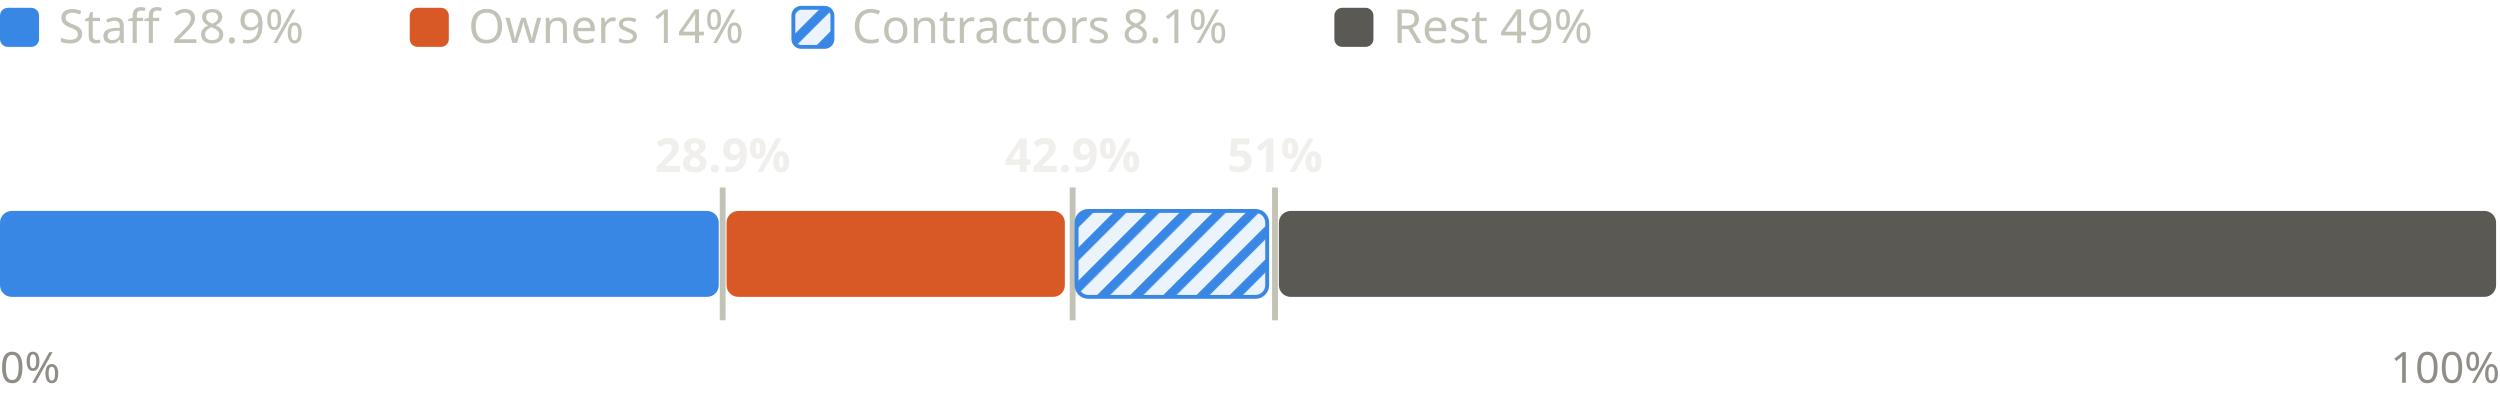
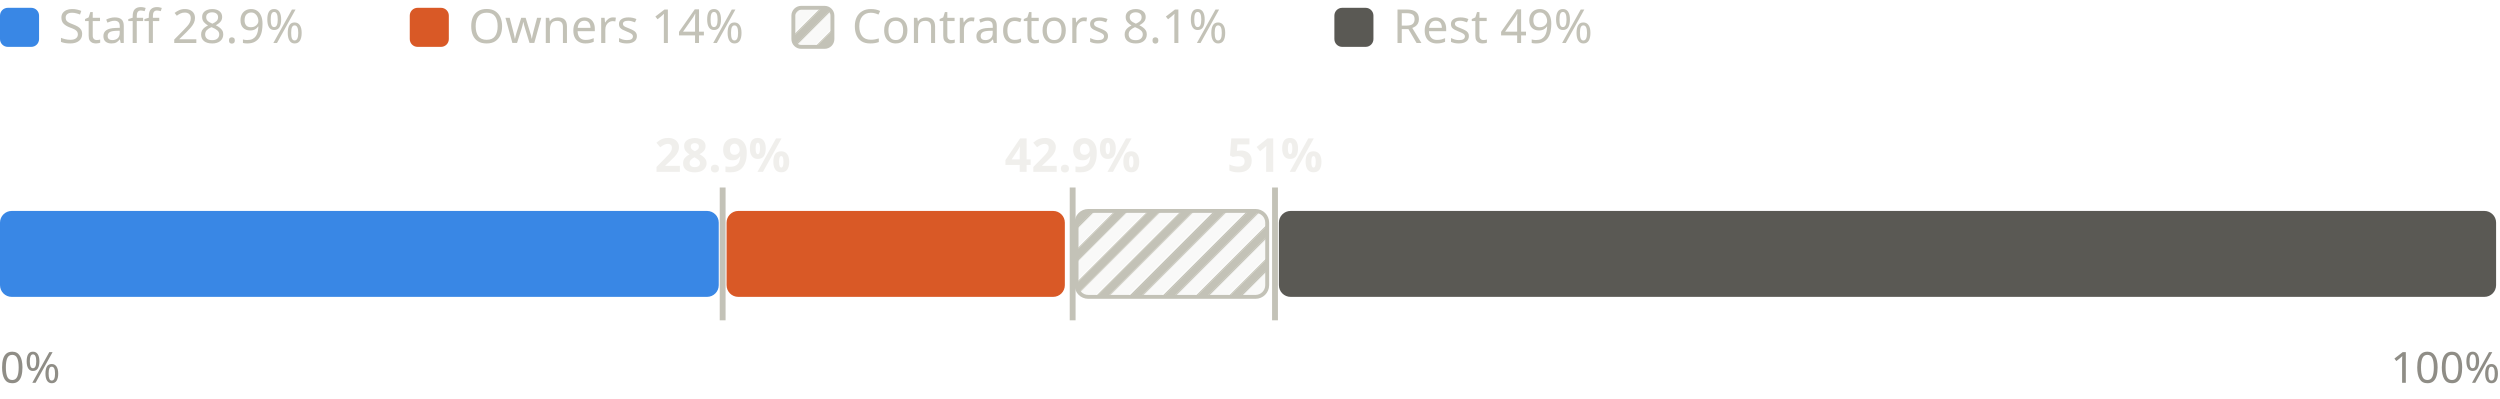
<svg xmlns="http://www.w3.org/2000/svg" class="bareink" viewBox="0 0 640 102" width="640" height="102" role="img" aria-label="People take 29% of revenue, 43% with owners" font-family="system-ui,sans-serif" font-size="11" fill="#8f8d86" style="overflow:visible;max-width:100%;height:auto">
  <defs>
-     <pattern id="bi1mij01ss1" patternUnits="userSpaceOnUse" width="6" height="6" patternTransform="rotate(45)">
+     <pattern id="bis1" patternUnits="userSpaceOnUse" width="6" height="6" patternTransform="rotate(45)">
      <rect width="6" height="6" fill="#3987e5" fill-opacity="0.1" />
      <rect width="2.4" height="6" fill="#3987e5" />
    </pattern>
-     <pattern id="bi1mij01ss2" patternUnits="userSpaceOnUse" width="6" height="6" patternTransform="rotate(45)">
+     <pattern id="bis2" patternUnits="userSpaceOnUse" width="6" height="6" patternTransform="rotate(45)">
      <rect width="6" height="6" fill="#d95926" fill-opacity="0.1" />
      <rect width="2.4" height="6" fill="#d95926" />
+     </pattern>
+     <pattern id="bis3" patternUnits="userSpaceOnUse" width="6" height="6" patternTransform="rotate(45)">
+       <rect width="6" height="6" fill="#c3c2b7" fill-opacity="0.1" />
+       <rect width="2.4" height="6" fill="#c3c2b7" />
    </pattern>
  </defs>
  <rect x="0" y="2" width="10" height="10" rx="2" fill="#3987e5" />
  <text x="15" y="11" font-size="12" fill="#c3c2b7">Staff 28.9%</text>
  <rect x="104.9" y="2" width="10" height="10" rx="2" fill="#d95926" />
  <text x="119.9" y="11" font-size="12" fill="#c3c2b7">Owners 14%</text>
-   <rect x="203.1" y="2" width="10" height="10" rx="2" fill="url(#bi1mij01ss1)" stroke="#3987e5" />
+   <rect x="203.1" y="2" width="10" height="10" rx="2" fill="url(#bis3)" stroke="#c3c2b7" />
  <text x="218.1" y="11" font-size="12" fill="#c3c2b7">Contractors 8.1%</text>
  <rect x="341.6" y="2" width="10" height="10" rx="2" fill="#5a5954" />
  <text x="356.6" y="11" font-size="12" fill="#c3c2b7">Rest 49%</text>
  <rect x="0" y="54" width="184" height="22" rx="3" fill="#3987e5" />
  <line x1="185" x2="185" y1="48" y2="82" stroke="#c3c2b7" stroke-width="1.5" />
  <text x="185" y="44" text-anchor="middle" fill="#f0efec" font-size="12" font-weight="600">28.9%</text>
  <rect x="0" y="50" width="184" height="30" fill="transparent" tabindex="0" data-i="0" />
  <rect x="186" y="54" width="86.6" height="22" rx="3" fill="#d95926" />
  <line x1="274.6" x2="274.6" y1="48" y2="82" stroke="#c3c2b7" stroke-width="1.5" />
  <text x="274.6" y="44" text-anchor="middle" fill="#f0efec" font-size="12" font-weight="600">42.9%</text>
  <rect x="186" y="50" width="86.6" height="30" fill="transparent" tabindex="0" data-i="1" />
-   <rect x="275.6" y="54" width="48.8" height="22" rx="3" fill="url(#bi1mij01ss1)" stroke="#3987e5" />
+   <rect x="275.6" y="54" width="48.8" height="22" rx="3" fill="url(#bis3)" stroke="#c3c2b7" />
  <line x1="326.4" x2="326.4" y1="48" y2="82" stroke="#c3c2b7" stroke-width="1.5" />
  <text x="326.4" y="44" text-anchor="middle" fill="#f0efec" font-size="12" font-weight="600">51%</text>
  <rect x="275.6" y="50" width="48.8" height="30" fill="transparent" tabindex="0" data-i="2" />
  <rect x="327.4" y="54" width="311.6" height="22" rx="3" fill="#5a5954" />
  <rect x="327.4" y="50" width="311.6" height="30" fill="transparent" tabindex="0" data-i="3" />
  <text x="0" y="98">0%</text>
  <text x="640" y="98" text-anchor="end">100%</text>
</svg>
